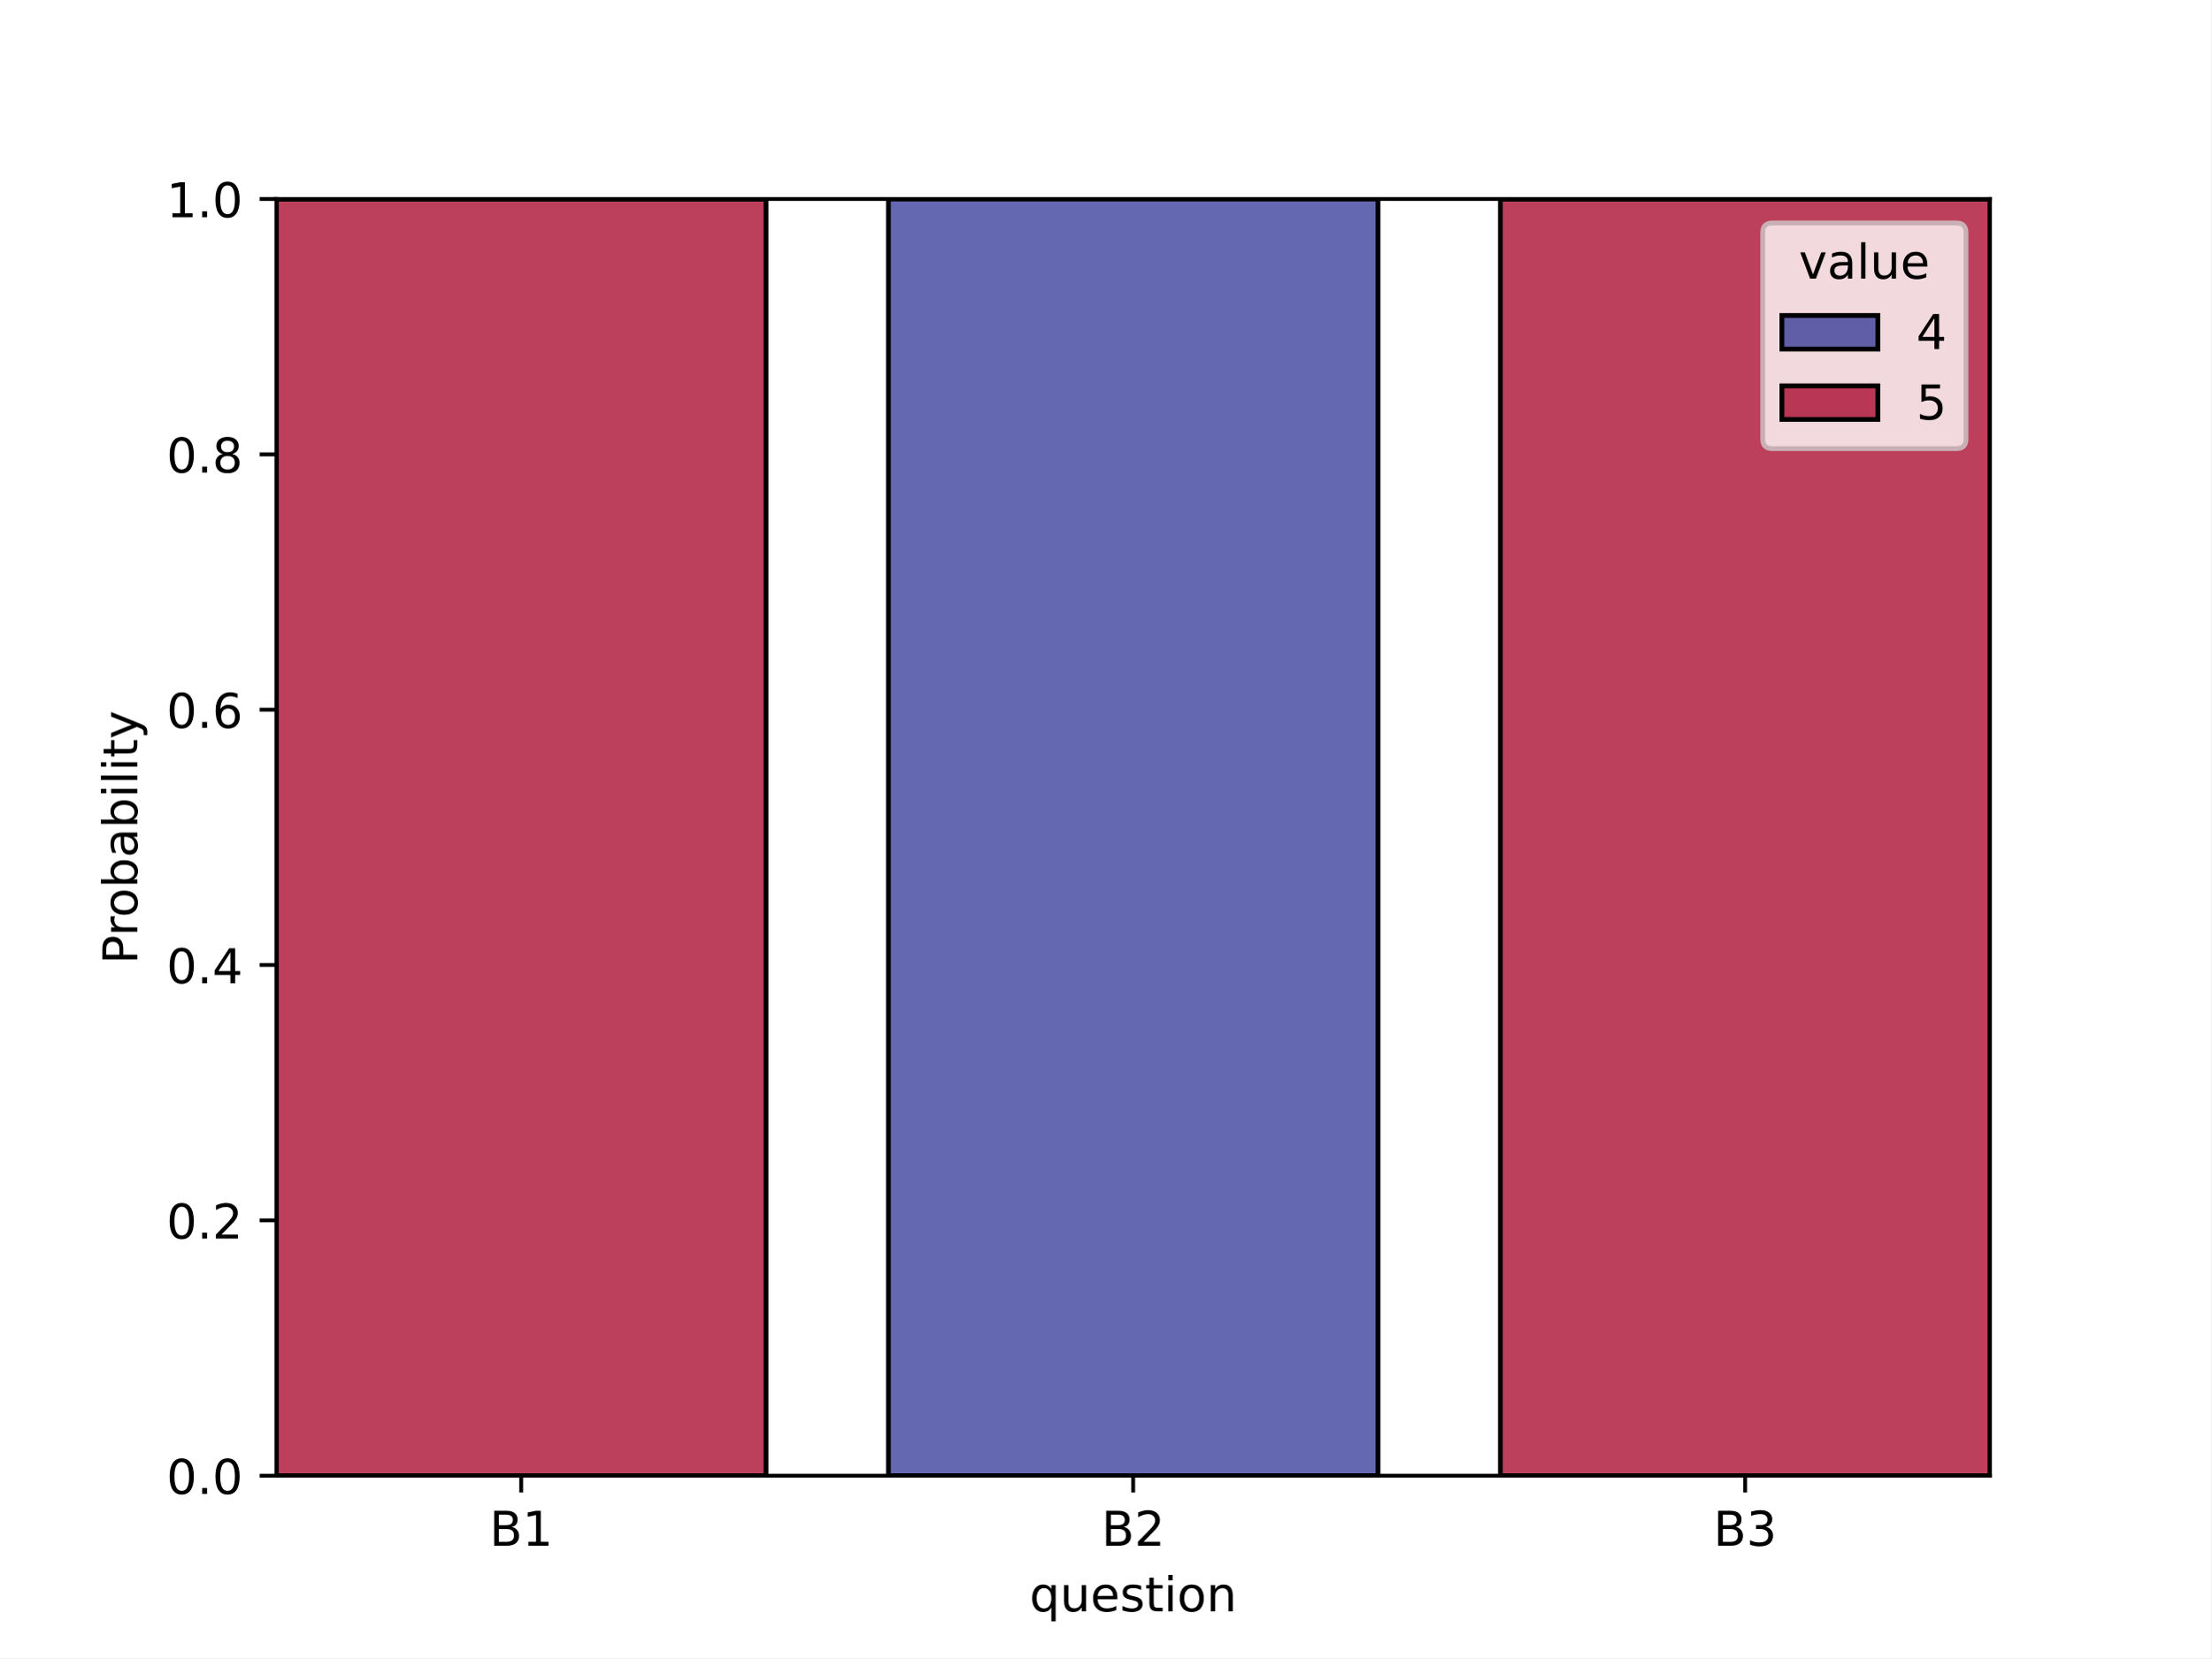
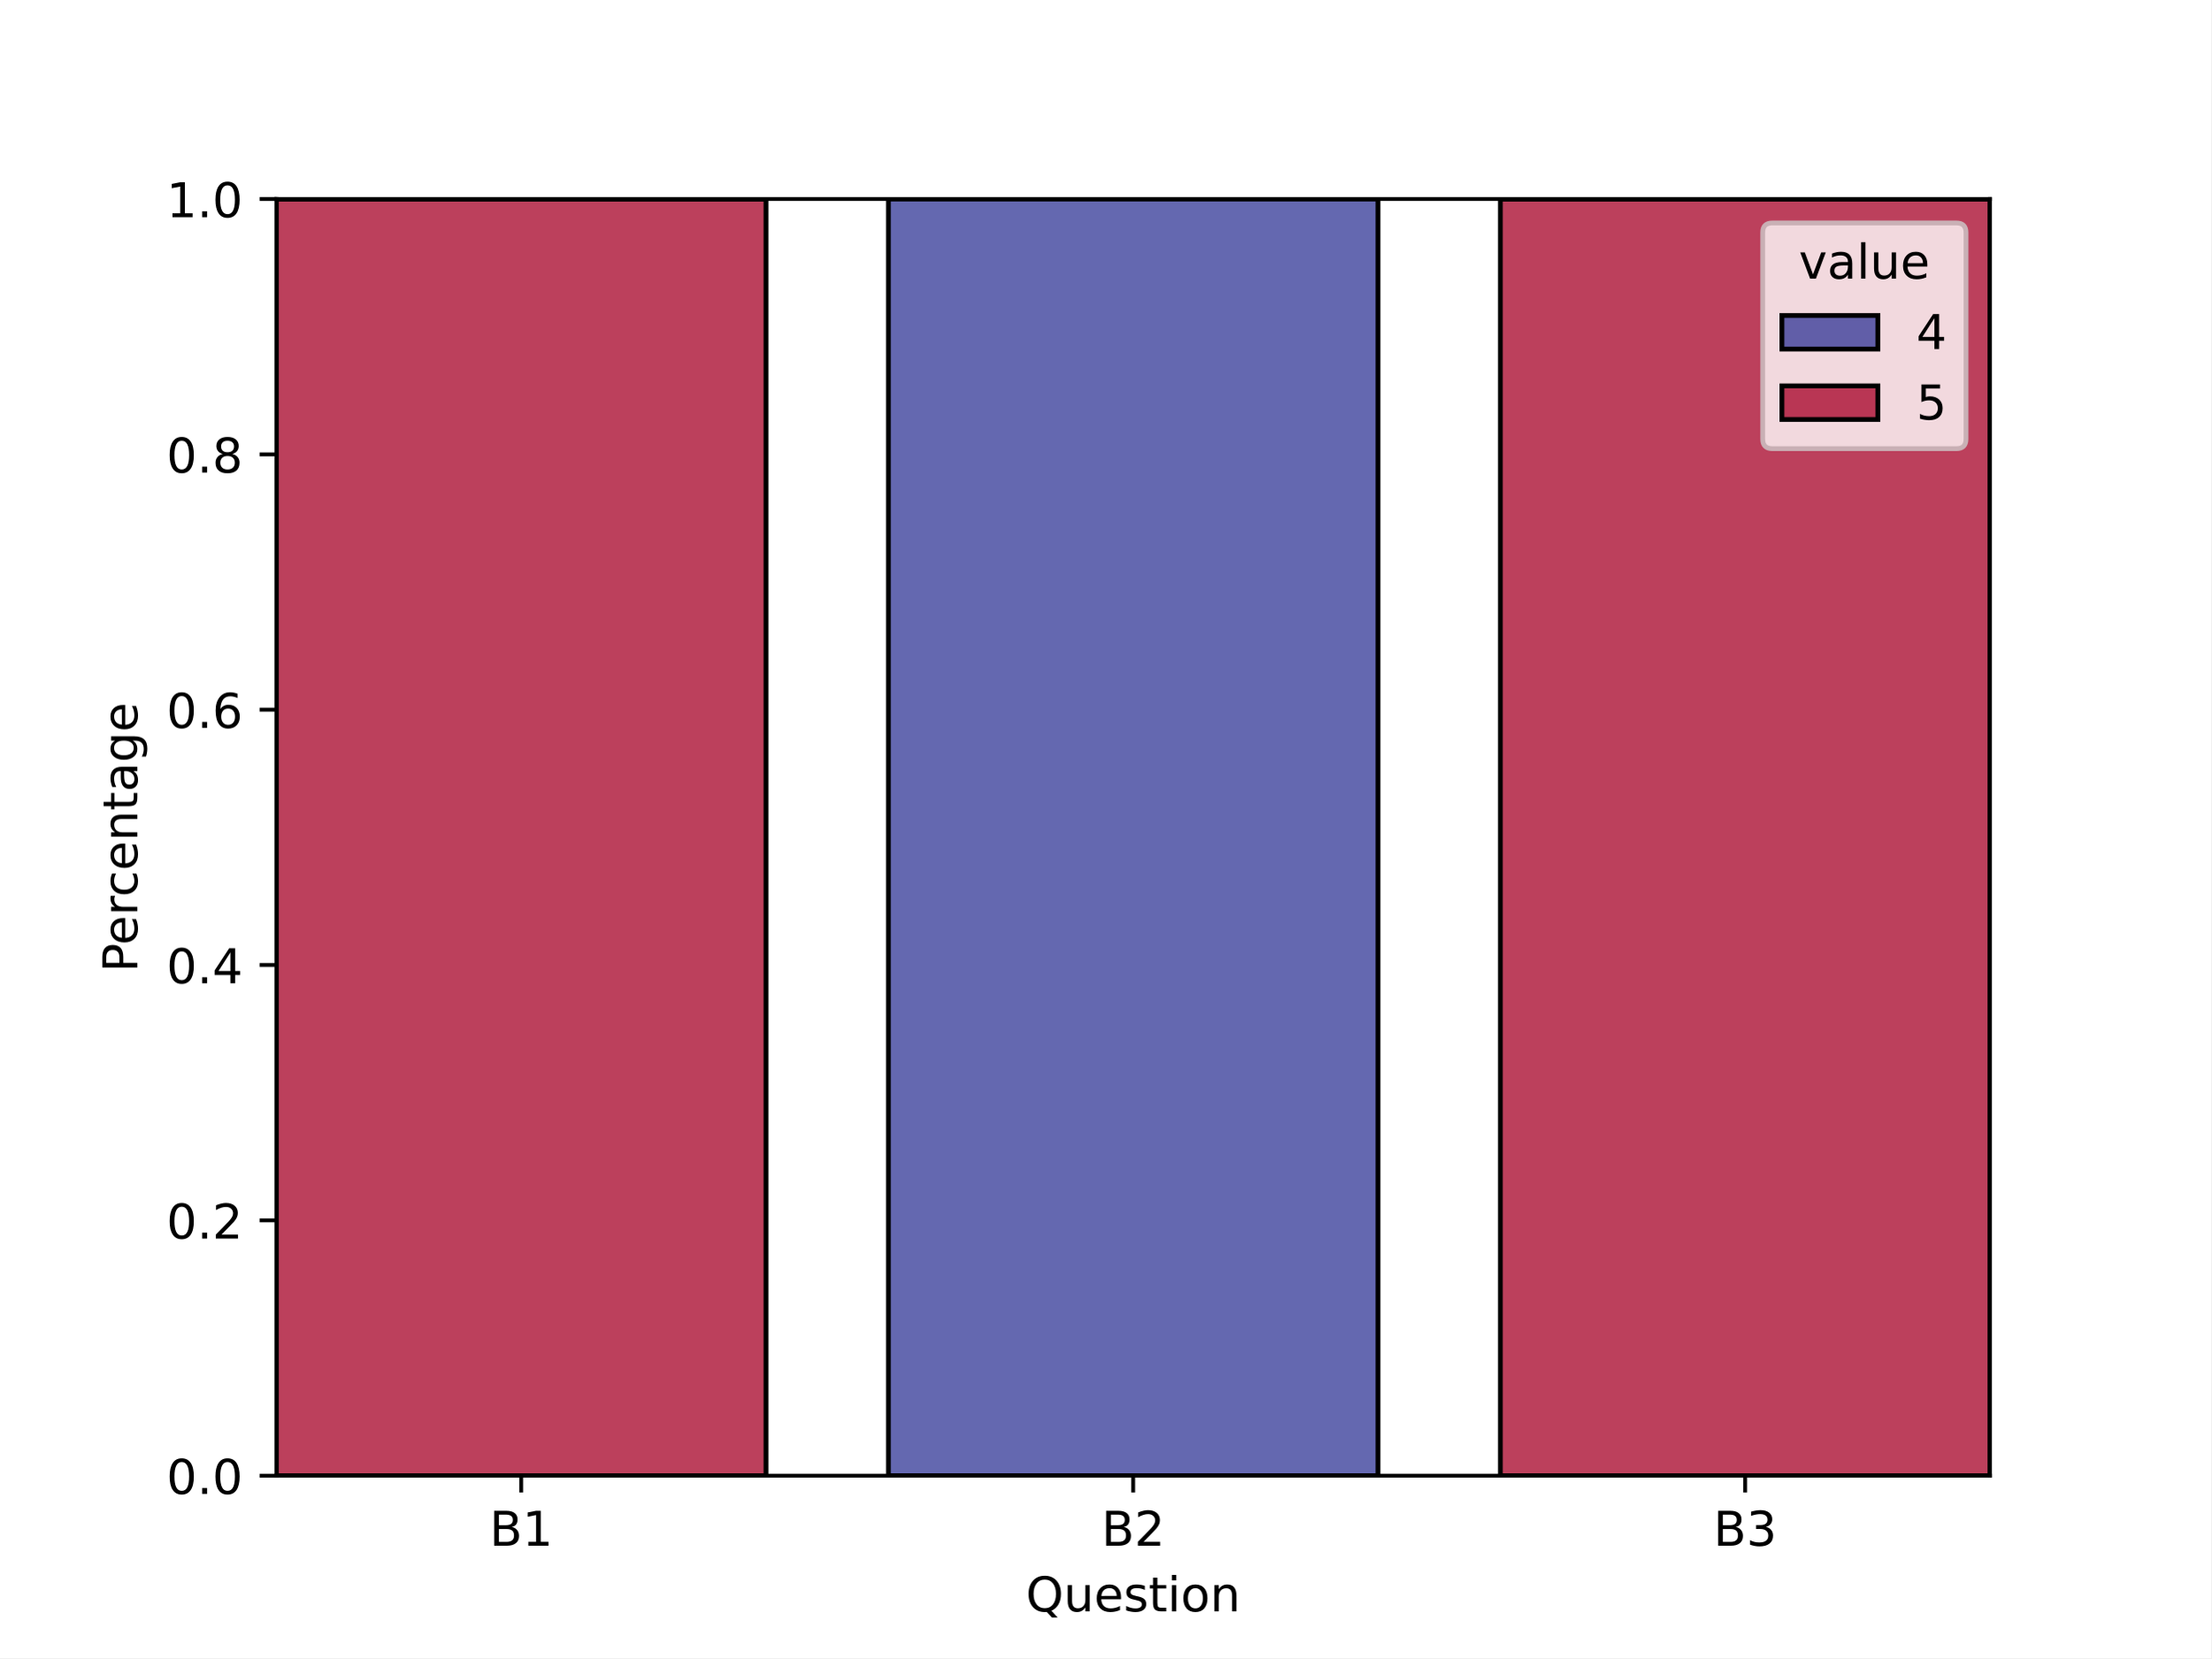
<svg xmlns="http://www.w3.org/2000/svg" xmlns:xlink="http://www.w3.org/1999/xlink" width="460.8pt" height="345.6pt" viewBox="0 0 460.8 345.6" version="1.1">
  <defs>
    <style type="text/css">*{stroke-linejoin: round; stroke-linecap: butt}</style>
  </defs>
  <g id="figure_1">
    <g id="patch_1">
      <path d="M 0 345.6  L 460.8 345.6  L 460.8 0  L 0 0  z " style="fill: #ffffff" />
    </g>
    <g id="axes_1">
      <g id="patch_2">
        <path d="M 57.6 307.584  L 414.72 307.584  L 414.72 41.472  L 57.6 41.472  z " style="fill: #ffffff" />
      </g>
      <g id="patch_3">
-         <path d="M 57.6 307.584  L 159.634 307.584  L 159.634 41.472  L 57.6 41.472  z " clip-path="url(#p07ee3f7ea7)" style="fill: #a50026; fill-opacity: 0.75; stroke: #000000; stroke-linejoin: miter" />
+         <path d="M 57.6 307.584  L 159.634 307.584  L 159.634 41.472  L 57.6 41.472  z " clip-path="url(#p3a201f390d)" style="fill: #a50026; fill-opacity: 0.75; stroke: #000000; stroke-linejoin: miter" />
      </g>
      <g id="patch_4">
-         <path d="M 185.143 307.584  L 287.177 307.584  L 287.177 307.584  L 185.143 307.584  z " clip-path="url(#p07ee3f7ea7)" style="fill: #a50026; fill-opacity: 0.75; stroke: #000000; stroke-linejoin: miter" />
+         <path d="M 185.143 307.584  L 287.177 307.584  L 287.177 307.584  L 185.143 307.584  z " clip-path="url(#p3a201f390d)" style="fill: #a50026; fill-opacity: 0.75; stroke: #000000; stroke-linejoin: miter" />
      </g>
      <g id="patch_5">
-         <path d="M 312.686 307.584  L 414.72 307.584  L 414.72 41.472  L 312.686 41.472  z " clip-path="url(#p07ee3f7ea7)" style="fill: #a50026; fill-opacity: 0.75; stroke: #000000; stroke-linejoin: miter" />
+         <path d="M 312.686 307.584  L 414.72 307.584  L 414.72 41.472  L 312.686 41.472  z " clip-path="url(#p3a201f390d)" style="fill: #a50026; fill-opacity: 0.75; stroke: #000000; stroke-linejoin: miter" />
      </g>
      <g id="patch_6">
-         <path d="M 57.6 41.472  L 159.634 41.472  L 159.634 41.472  L 57.6 41.472  z " clip-path="url(#p07ee3f7ea7)" style="fill: #313695; fill-opacity: 0.75; stroke: #000000; stroke-linejoin: miter" />
+         <path d="M 57.6 41.472  L 159.634 41.472  L 159.634 41.472  L 57.6 41.472  z " clip-path="url(#p3a201f390d)" style="fill: #313695; fill-opacity: 0.75; stroke: #000000; stroke-linejoin: miter" />
      </g>
      <g id="patch_7">
-         <path d="M 185.143 307.584  L 287.177 307.584  L 287.177 41.472  L 185.143 41.472  z " clip-path="url(#p07ee3f7ea7)" style="fill: #313695; fill-opacity: 0.75; stroke: #000000; stroke-linejoin: miter" />
+         <path d="M 185.143 307.584  L 287.177 307.584  L 287.177 41.472  L 185.143 41.472  z " clip-path="url(#p3a201f390d)" style="fill: #313695; fill-opacity: 0.75; stroke: #000000; stroke-linejoin: miter" />
      </g>
      <g id="patch_8">
-         <path d="M 312.686 41.472  L 414.72 41.472  L 414.72 41.472  L 312.686 41.472  z " clip-path="url(#p07ee3f7ea7)" style="fill: #313695; fill-opacity: 0.75; stroke: #000000; stroke-linejoin: miter" />
+         <path d="M 312.686 41.472  L 414.72 41.472  L 414.72 41.472  L 312.686 41.472  z " clip-path="url(#p3a201f390d)" style="fill: #313695; fill-opacity: 0.75; stroke: #000000; stroke-linejoin: miter" />
      </g>
      <g id="matplotlib.axis_1">
        <g id="xtick_1">
          <g id="line2d_1">
            <defs>
-               <path id="m3eaf196cd4" d="M 0 0  L 0 3.5  " style="stroke: #000000; stroke-width: 0.8" />
-             </defs>
-             <g>
-               <use xlink:href="#m3eaf196cd4" x="108.617" y="307.584" style="stroke: #000000; stroke-width: 0.8" />
+               <path id="ma3e7c5f6c2" d="M 0 0  L 0 3.5  " style="stroke: #000000; stroke-width: 0.8" />
+             </defs>
+             <g>
+               <use xlink:href="#ma3e7c5f6c2" x="108.617" y="307.584" style="stroke: #000000; stroke-width: 0.8" />
            </g>
          </g>
          <g id="text_1">
            <g transform="translate(102.0054 322.1824) scale(0.1 -0.1)">
              <defs>
                <path id="DejaVuSans-42" d="M 1259 2228  L 1259 519  L 2272 519  Q 2781 519 3026 730  Q 3272 941 3272 1375  Q 3272 1813 3026 2020  Q 2781 2228 2272 2228  L 1259 2228  z M 1259 4147  L 1259 2741  L 2194 2741  Q 2656 2741 2882 2914  Q 3109 3088 3109 3444  Q 3109 3797 2882 3972  Q 2656 4147 2194 4147  L 1259 4147  z M 628 4666  L 2241 4666  Q 2963 4666 3353 4366  Q 3744 4066 3744 3513  Q 3744 3084 3544 2831  Q 3344 2578 2956 2516  Q 3422 2416 3680 2098  Q 3938 1781 3938 1306  Q 3938 681 3513 340  Q 3088 0 2303 0  L 628 0  L 628 4666  z " transform="scale(0.015625)" />
                <path id="DejaVuSans-31" d="M 794 531  L 1825 531  L 1825 4091  L 703 3866  L 703 4441  L 1819 4666  L 2450 4666  L 2450 531  L 3481 531  L 3481 0  L 794 0  L 794 531  z " transform="scale(0.015625)" />
              </defs>
              <use xlink:href="#DejaVuSans-42" />
              <use xlink:href="#DejaVuSans-31" x="68.604" />
            </g>
          </g>
        </g>
        <g id="xtick_2">
          <g id="line2d_2">
            <g>
-               <use xlink:href="#m3eaf196cd4" x="236.16" y="307.584" style="stroke: #000000; stroke-width: 0.8" />
+               <use xlink:href="#ma3e7c5f6c2" x="236.16" y="307.584" style="stroke: #000000; stroke-width: 0.8" />
            </g>
          </g>
          <g id="text_2">
            <g transform="translate(229.5483 322.1824) scale(0.1 -0.1)">
              <defs>
                <path id="DejaVuSans-32" d="M 1228 531  L 3431 531  L 3431 0  L 469 0  L 469 531  Q 828 903 1448 1529  Q 2069 2156 2228 2338  Q 2531 2678 2651 2914  Q 2772 3150 2772 3378  Q 2772 3750 2511 3984  Q 2250 4219 1831 4219  Q 1534 4219 1204 4116  Q 875 4013 500 3803  L 500 4441  Q 881 4594 1212 4672  Q 1544 4750 1819 4750  Q 2544 4750 2975 4387  Q 3406 4025 3406 3419  Q 3406 3131 3298 2873  Q 3191 2616 2906 2266  Q 2828 2175 2409 1742  Q 1991 1309 1228 531  z " transform="scale(0.015625)" />
              </defs>
              <use xlink:href="#DejaVuSans-42" />
              <use xlink:href="#DejaVuSans-32" x="68.604" />
            </g>
          </g>
        </g>
        <g id="xtick_3">
          <g id="line2d_3">
            <g>
-               <use xlink:href="#m3eaf196cd4" x="363.703" y="307.584" style="stroke: #000000; stroke-width: 0.8" />
+               <use xlink:href="#ma3e7c5f6c2" x="363.703" y="307.584" style="stroke: #000000; stroke-width: 0.8" />
            </g>
          </g>
          <g id="text_3">
            <g transform="translate(357.0911 322.1824) scale(0.1 -0.1)">
              <defs>
                <path id="DejaVuSans-33" d="M 2597 2516  Q 3050 2419 3304 2112  Q 3559 1806 3559 1356  Q 3559 666 3084 287  Q 2609 -91 1734 -91  Q 1441 -91 1130 -33  Q 819 25 488 141  L 488 750  Q 750 597 1062 519  Q 1375 441 1716 441  Q 2309 441 2620 675  Q 2931 909 2931 1356  Q 2931 1769 2642 2001  Q 2353 2234 1838 2234  L 1294 2234  L 1294 2753  L 1863 2753  Q 2328 2753 2575 2939  Q 2822 3125 2822 3475  Q 2822 3834 2567 4026  Q 2313 4219 1838 4219  Q 1578 4219 1281 4162  Q 984 4106 628 3988  L 628 4550  Q 988 4650 1302 4700  Q 1616 4750 1894 4750  Q 2613 4750 3031 4423  Q 3450 4097 3450 3541  Q 3450 3153 3228 2886  Q 3006 2619 2597 2516  z " transform="scale(0.015625)" />
              </defs>
              <use xlink:href="#DejaVuSans-42" />
              <use xlink:href="#DejaVuSans-33" x="68.604" />
            </g>
          </g>
        </g>
        <g id="text_4">
-           <g transform="translate(214.5584 335.8606) scale(0.1 -0.1)">
-             <defs>
-               <path id="DejaVuSans-71" d="M 947 1747  Q 947 1113 1208 752  Q 1469 391 1925 391  Q 2381 391 2643 752  Q 2906 1113 2906 1747  Q 2906 2381 2643 2742  Q 2381 3103 1925 3103  Q 1469 3103 1208 2742  Q 947 2381 947 1747  z M 2906 525  Q 2725 213 2448 61  Q 2172 -91 1784 -91  Q 1150 -91 751 415  Q 353 922 353 1747  Q 353 2572 751 3078  Q 1150 3584 1784 3584  Q 2172 3584 2448 3432  Q 2725 3281 2906 2969  L 2906 3500  L 3481 3500  L 3481 -1331  L 2906 -1331  L 2906 525  z " transform="scale(0.015625)" />
+           <g transform="translate(213.7967 335.8606) scale(0.1 -0.1)">
+             <defs>
+               <path id="DejaVuSans-51" d="M 2522 4238  Q 1834 4238 1429 3725  Q 1025 3213 1025 2328  Q 1025 1447 1429 934  Q 1834 422 2522 422  Q 3209 422 3611 934  Q 4013 1447 4013 2328  Q 4013 3213 3611 3725  Q 3209 4238 2522 4238  z M 3406 84  L 4238 -825  L 3475 -825  L 2784 -78  Q 2681 -84 2626 -87  Q 2572 -91 2522 -91  Q 1538 -91 948 567  Q 359 1225 359 2328  Q 359 3434 948 4092  Q 1538 4750 2522 4750  Q 3503 4750 4090 4092  Q 4678 3434 4678 2328  Q 4678 1516 4351 937  Q 4025 359 3406 84  z " transform="scale(0.015625)" />
              <path id="DejaVuSans-75" d="M 544 1381  L 544 3500  L 1119 3500  L 1119 1403  Q 1119 906 1312 657  Q 1506 409 1894 409  Q 2359 409 2629 706  Q 2900 1003 2900 1516  L 2900 3500  L 3475 3500  L 3475 0  L 2900 0  L 2900 538  Q 2691 219 2414 64  Q 2138 -91 1772 -91  Q 1169 -91 856 284  Q 544 659 544 1381  z M 1991 3584  L 1991 3584  z " transform="scale(0.015625)" />
              <path id="DejaVuSans-65" d="M 3597 1894  L 3597 1613  L 953 1613  Q 991 1019 1311 708  Q 1631 397 2203 397  Q 2534 397 2845 478  Q 3156 559 3463 722  L 3463 178  Q 3153 47 2828 -22  Q 2503 -91 2169 -91  Q 1331 -91 842 396  Q 353 884 353 1716  Q 353 2575 817 3079  Q 1281 3584 2069 3584  Q 2775 3584 3186 3129  Q 3597 2675 3597 1894  z M 3022 2063  Q 3016 2534 2758 2815  Q 2500 3097 2075 3097  Q 1594 3097 1305 2825  Q 1016 2553 972 2059  L 3022 2063  z " transform="scale(0.015625)" />
              <path id="DejaVuSans-73" d="M 2834 3397  L 2834 2853  Q 2591 2978 2328 3040  Q 2066 3103 1784 3103  Q 1356 3103 1142 2972  Q 928 2841 928 2578  Q 928 2378 1081 2264  Q 1234 2150 1697 2047  L 1894 2003  Q 2506 1872 2764 1633  Q 3022 1394 3022 966  Q 3022 478 2636 193  Q 2250 -91 1575 -91  Q 1294 -91 989 -36  Q 684 19 347 128  L 347 722  Q 666 556 975 473  Q 1284 391 1588 391  Q 1994 391 2212 530  Q 2431 669 2431 922  Q 2431 1156 2273 1281  Q 2116 1406 1581 1522  L 1381 1569  Q 847 1681 609 1914  Q 372 2147 372 2553  Q 372 3047 722 3315  Q 1072 3584 1716 3584  Q 2034 3584 2315 3537  Q 2597 3491 2834 3397  z " transform="scale(0.015625)" />
              <path id="DejaVuSans-74" d="M 1172 4494  L 1172 3500  L 2356 3500  L 2356 3053  L 1172 3053  L 1172 1153  Q 1172 725 1289 603  Q 1406 481 1766 481  L 2356 481  L 2356 0  L 1766 0  Q 1100 0 847 248  Q 594 497 594 1153  L 594 3053  L 172 3053  L 172 3500  L 594 3500  L 594 4494  L 1172 4494  z " transform="scale(0.015625)" />
              <path id="DejaVuSans-69" d="M 603 3500  L 1178 3500  L 1178 0  L 603 0  L 603 3500  z M 603 4863  L 1178 4863  L 1178 4134  L 603 4134  L 603 4863  z " transform="scale(0.015625)" />
              <path id="DejaVuSans-6f" d="M 1959 3097  Q 1497 3097 1228 2736  Q 959 2375 959 1747  Q 959 1119 1226 758  Q 1494 397 1959 397  Q 2419 397 2687 759  Q 2956 1122 2956 1747  Q 2956 2369 2687 2733  Q 2419 3097 1959 3097  z M 1959 3584  Q 2709 3584 3137 3096  Q 3566 2609 3566 1747  Q 3566 888 3137 398  Q 2709 -91 1959 -91  Q 1206 -91 779 398  Q 353 888 353 1747  Q 353 2609 779 3096  Q 1206 3584 1959 3584  z " transform="scale(0.015625)" />
              <path id="DejaVuSans-6e" d="M 3513 2113  L 3513 0  L 2938 0  L 2938 2094  Q 2938 2591 2744 2837  Q 2550 3084 2163 3084  Q 1697 3084 1428 2787  Q 1159 2491 1159 1978  L 1159 0  L 581 0  L 581 3500  L 1159 3500  L 1159 2956  Q 1366 3272 1645 3428  Q 1925 3584 2291 3584  Q 2894 3584 3203 3211  Q 3513 2838 3513 2113  z " transform="scale(0.015625)" />
            </defs>
-             <use xlink:href="#DejaVuSans-71" />
-             <use xlink:href="#DejaVuSans-75" x="63.477" />
-             <use xlink:href="#DejaVuSans-65" x="126.855" />
-             <use xlink:href="#DejaVuSans-73" x="188.379" />
-             <use xlink:href="#DejaVuSans-74" x="240.479" />
-             <use xlink:href="#DejaVuSans-69" x="279.688" />
-             <use xlink:href="#DejaVuSans-6f" x="307.471" />
-             <use xlink:href="#DejaVuSans-6e" x="368.652" />
+             <use xlink:href="#DejaVuSans-51" />
+             <use xlink:href="#DejaVuSans-75" x="78.711" />
+             <use xlink:href="#DejaVuSans-65" x="142.09" />
+             <use xlink:href="#DejaVuSans-73" x="203.613" />
+             <use xlink:href="#DejaVuSans-74" x="255.713" />
+             <use xlink:href="#DejaVuSans-69" x="294.922" />
+             <use xlink:href="#DejaVuSans-6f" x="322.705" />
+             <use xlink:href="#DejaVuSans-6e" x="383.887" />
          </g>
        </g>
      </g>
      <g id="matplotlib.axis_2">
        <g id="ytick_1">
          <g id="line2d_4">
            <defs>
-               <path id="mbee26f923a" d="M 0 0  L -3.5 0  " style="stroke: #000000; stroke-width: 0.8" />
-             </defs>
-             <g>
-               <use xlink:href="#mbee26f923a" x="57.6" y="307.584" style="stroke: #000000; stroke-width: 0.8" />
+               <path id="m426b67aa5b" d="M 0 0  L -3.5 0  " style="stroke: #000000; stroke-width: 0.8" />
+             </defs>
+             <g>
+               <use xlink:href="#m426b67aa5b" x="57.6" y="307.584" style="stroke: #000000; stroke-width: 0.8" />
            </g>
          </g>
          <g id="text_5">
            <g transform="translate(34.69687 311.3832) scale(0.1 -0.1)">
              <defs>
                <path id="DejaVuSans-30" d="M 2034 4250  Q 1547 4250 1301 3770  Q 1056 3291 1056 2328  Q 1056 1369 1301 889  Q 1547 409 2034 409  Q 2525 409 2770 889  Q 3016 1369 3016 2328  Q 3016 3291 2770 3770  Q 2525 4250 2034 4250  z M 2034 4750  Q 2819 4750 3233 4129  Q 3647 3509 3647 2328  Q 3647 1150 3233 529  Q 2819 -91 2034 -91  Q 1250 -91 836 529  Q 422 1150 422 2328  Q 422 3509 836 4129  Q 1250 4750 2034 4750  z " transform="scale(0.015625)" />
                <path id="DejaVuSans-2e" d="M 684 794  L 1344 794  L 1344 0  L 684 0  L 684 794  z " transform="scale(0.015625)" />
              </defs>
              <use xlink:href="#DejaVuSans-30" />
              <use xlink:href="#DejaVuSans-2e" x="63.623" />
              <use xlink:href="#DejaVuSans-30" x="95.41" />
            </g>
          </g>
        </g>
        <g id="ytick_2">
          <g id="line2d_5">
            <g>
-               <use xlink:href="#mbee26f923a" x="57.6" y="254.362" style="stroke: #000000; stroke-width: 0.8" />
+               <use xlink:href="#m426b67aa5b" x="57.6" y="254.362" style="stroke: #000000; stroke-width: 0.8" />
            </g>
          </g>
          <g id="text_6">
            <g transform="translate(34.69687 258.1608) scale(0.1 -0.1)">
              <use xlink:href="#DejaVuSans-30" />
              <use xlink:href="#DejaVuSans-2e" x="63.623" />
              <use xlink:href="#DejaVuSans-32" x="95.41" />
            </g>
          </g>
        </g>
        <g id="ytick_3">
          <g id="line2d_6">
            <g>
-               <use xlink:href="#mbee26f923a" x="57.6" y="201.139" style="stroke: #000000; stroke-width: 0.8" />
+               <use xlink:href="#m426b67aa5b" x="57.6" y="201.139" style="stroke: #000000; stroke-width: 0.8" />
            </g>
          </g>
          <g id="text_7">
            <g transform="translate(34.69687 204.9384) scale(0.1 -0.1)">
              <defs>
                <path id="DejaVuSans-34" d="M 2419 4116  L 825 1625  L 2419 1625  L 2419 4116  z M 2253 4666  L 3047 4666  L 3047 1625  L 3713 1625  L 3713 1100  L 3047 1100  L 3047 0  L 2419 0  L 2419 1100  L 313 1100  L 313 1709  L 2253 4666  z " transform="scale(0.015625)" />
              </defs>
              <use xlink:href="#DejaVuSans-30" />
              <use xlink:href="#DejaVuSans-2e" x="63.623" />
              <use xlink:href="#DejaVuSans-34" x="95.41" />
            </g>
          </g>
        </g>
        <g id="ytick_4">
          <g id="line2d_7">
            <g>
-               <use xlink:href="#mbee26f923a" x="57.6" y="147.917" style="stroke: #000000; stroke-width: 0.8" />
+               <use xlink:href="#m426b67aa5b" x="57.6" y="147.917" style="stroke: #000000; stroke-width: 0.8" />
            </g>
          </g>
          <g id="text_8">
            <g transform="translate(34.69687 151.716) scale(0.1 -0.1)">
              <defs>
                <path id="DejaVuSans-36" d="M 2113 2584  Q 1688 2584 1439 2293  Q 1191 2003 1191 1497  Q 1191 994 1439 701  Q 1688 409 2113 409  Q 2538 409 2786 701  Q 3034 994 3034 1497  Q 3034 2003 2786 2293  Q 2538 2584 2113 2584  z M 3366 4563  L 3366 3988  Q 3128 4100 2886 4159  Q 2644 4219 2406 4219  Q 1781 4219 1451 3797  Q 1122 3375 1075 2522  Q 1259 2794 1537 2939  Q 1816 3084 2150 3084  Q 2853 3084 3261 2657  Q 3669 2231 3669 1497  Q 3669 778 3244 343  Q 2819 -91 2113 -91  Q 1303 -91 875 529  Q 447 1150 447 2328  Q 447 3434 972 4092  Q 1497 4750 2381 4750  Q 2619 4750 2861 4703  Q 3103 4656 3366 4563  z " transform="scale(0.015625)" />
              </defs>
              <use xlink:href="#DejaVuSans-30" />
              <use xlink:href="#DejaVuSans-2e" x="63.623" />
              <use xlink:href="#DejaVuSans-36" x="95.41" />
            </g>
          </g>
        </g>
        <g id="ytick_5">
          <g id="line2d_8">
            <g>
-               <use xlink:href="#mbee26f923a" x="57.6" y="94.694" style="stroke: #000000; stroke-width: 0.8" />
+               <use xlink:href="#m426b67aa5b" x="57.6" y="94.694" style="stroke: #000000; stroke-width: 0.8" />
            </g>
          </g>
          <g id="text_9">
            <g transform="translate(34.69687 98.49362) scale(0.1 -0.1)">
              <defs>
                <path id="DejaVuSans-38" d="M 2034 2216  Q 1584 2216 1326 1975  Q 1069 1734 1069 1313  Q 1069 891 1326 650  Q 1584 409 2034 409  Q 2484 409 2743 651  Q 3003 894 3003 1313  Q 3003 1734 2745 1975  Q 2488 2216 2034 2216  z M 1403 2484  Q 997 2584 770 2862  Q 544 3141 544 3541  Q 544 4100 942 4425  Q 1341 4750 2034 4750  Q 2731 4750 3128 4425  Q 3525 4100 3525 3541  Q 3525 3141 3298 2862  Q 3072 2584 2669 2484  Q 3125 2378 3379 2068  Q 3634 1759 3634 1313  Q 3634 634 3220 271  Q 2806 -91 2034 -91  Q 1263 -91 848 271  Q 434 634 434 1313  Q 434 1759 690 2068  Q 947 2378 1403 2484  z M 1172 3481  Q 1172 3119 1398 2916  Q 1625 2713 2034 2713  Q 2441 2713 2670 2916  Q 2900 3119 2900 3481  Q 2900 3844 2670 4047  Q 2441 4250 2034 4250  Q 1625 4250 1398 4047  Q 1172 3844 1172 3481  z " transform="scale(0.015625)" />
              </defs>
              <use xlink:href="#DejaVuSans-30" />
              <use xlink:href="#DejaVuSans-2e" x="63.623" />
              <use xlink:href="#DejaVuSans-38" x="95.41" />
            </g>
          </g>
        </g>
        <g id="ytick_6">
          <g id="line2d_9">
            <g>
-               <use xlink:href="#mbee26f923a" x="57.6" y="41.472" style="stroke: #000000; stroke-width: 0.8" />
+               <use xlink:href="#m426b67aa5b" x="57.6" y="41.472" style="stroke: #000000; stroke-width: 0.8" />
            </g>
          </g>
          <g id="text_10">
            <g transform="translate(34.69687 45.27122) scale(0.1 -0.1)">
              <use xlink:href="#DejaVuSans-31" />
              <use xlink:href="#DejaVuSans-2e" x="63.623" />
              <use xlink:href="#DejaVuSans-30" x="95.41" />
            </g>
          </g>
        </g>
        <g id="text_11">
-           <g transform="translate(28.61719 200.9569) rotate(-90) scale(0.1 -0.1)">
+           <g transform="translate(28.61719 202.6507) rotate(-90) scale(0.1 -0.1)">
            <defs>
              <path id="DejaVuSans-50" d="M 1259 4147  L 1259 2394  L 2053 2394  Q 2494 2394 2734 2622  Q 2975 2850 2975 3272  Q 2975 3691 2734 3919  Q 2494 4147 2053 4147  L 1259 4147  z M 628 4666  L 2053 4666  Q 2838 4666 3239 4311  Q 3641 3956 3641 3272  Q 3641 2581 3239 2228  Q 2838 1875 2053 1875  L 1259 1875  L 1259 0  L 628 0  L 628 4666  z " transform="scale(0.015625)" />
              <path id="DejaVuSans-72" d="M 2631 2963  Q 2534 3019 2420 3045  Q 2306 3072 2169 3072  Q 1681 3072 1420 2755  Q 1159 2438 1159 1844  L 1159 0  L 581 0  L 581 3500  L 1159 3500  L 1159 2956  Q 1341 3275 1631 3429  Q 1922 3584 2338 3584  Q 2397 3584 2469 3576  Q 2541 3569 2628 3553  L 2631 2963  z " transform="scale(0.015625)" />
-               <path id="DejaVuSans-62" d="M 3116 1747  Q 3116 2381 2855 2742  Q 2594 3103 2138 3103  Q 1681 3103 1420 2742  Q 1159 2381 1159 1747  Q 1159 1113 1420 752  Q 1681 391 2138 391  Q 2594 391 2855 752  Q 3116 1113 3116 1747  z M 1159 2969  Q 1341 3281 1617 3432  Q 1894 3584 2278 3584  Q 2916 3584 3314 3078  Q 3713 2572 3713 1747  Q 3713 922 3314 415  Q 2916 -91 2278 -91  Q 1894 -91 1617 61  Q 1341 213 1159 525  L 1159 0  L 581 0  L 581 4863  L 1159 4863  L 1159 2969  z " transform="scale(0.015625)" />
+               <path id="DejaVuSans-63" d="M 3122 3366  L 3122 2828  Q 2878 2963 2633 3030  Q 2388 3097 2138 3097  Q 1578 3097 1268 2742  Q 959 2388 959 1747  Q 959 1106 1268 751  Q 1578 397 2138 397  Q 2388 397 2633 464  Q 2878 531 3122 666  L 3122 134  Q 2881 22 2623 -34  Q 2366 -91 2075 -91  Q 1284 -91 818 406  Q 353 903 353 1747  Q 353 2603 823 3093  Q 1294 3584 2113 3584  Q 2378 3584 2631 3529  Q 2884 3475 3122 3366  z " transform="scale(0.015625)" />
              <path id="DejaVuSans-61" d="M 2194 1759  Q 1497 1759 1228 1600  Q 959 1441 959 1056  Q 959 750 1161 570  Q 1363 391 1709 391  Q 2188 391 2477 730  Q 2766 1069 2766 1631  L 2766 1759  L 2194 1759  z M 3341 1997  L 3341 0  L 2766 0  L 2766 531  Q 2569 213 2275 61  Q 1981 -91 1556 -91  Q 1019 -91 701 211  Q 384 513 384 1019  Q 384 1609 779 1909  Q 1175 2209 1959 2209  L 2766 2209  L 2766 2266  Q 2766 2663 2505 2880  Q 2244 3097 1772 3097  Q 1472 3097 1187 3025  Q 903 2953 641 2809  L 641 3341  Q 956 3463 1253 3523  Q 1550 3584 1831 3584  Q 2591 3584 2966 3190  Q 3341 2797 3341 1997  z " transform="scale(0.015625)" />
-               <path id="DejaVuSans-6c" d="M 603 4863  L 1178 4863  L 1178 0  L 603 0  L 603 4863  z " transform="scale(0.015625)" />
-               <path id="DejaVuSans-79" d="M 2059 -325  Q 1816 -950 1584 -1140  Q 1353 -1331 966 -1331  L 506 -1331  L 506 -850  L 844 -850  Q 1081 -850 1212 -737  Q 1344 -625 1503 -206  L 1606 56  L 191 3500  L 800 3500  L 1894 763  L 2988 3500  L 3597 3500  L 2059 -325  z " transform="scale(0.015625)" />
+               <path id="DejaVuSans-67" d="M 2906 1791  Q 2906 2416 2648 2759  Q 2391 3103 1925 3103  Q 1463 3103 1205 2759  Q 947 2416 947 1791  Q 947 1169 1205 825  Q 1463 481 1925 481  Q 2391 481 2648 825  Q 2906 1169 2906 1791  z M 3481 434  Q 3481 -459 3084 -895  Q 2688 -1331 1869 -1331  Q 1566 -1331 1297 -1286  Q 1028 -1241 775 -1147  L 775 -588  Q 1028 -725 1275 -790  Q 1522 -856 1778 -856  Q 2344 -856 2625 -561  Q 2906 -266 2906 331  L 2906 616  Q 2728 306 2450 153  Q 2172 0 1784 0  Q 1141 0 747 490  Q 353 981 353 1791  Q 353 2603 747 3093  Q 1141 3584 1784 3584  Q 2172 3584 2450 3431  Q 2728 3278 2906 2969  L 2906 3500  L 3481 3500  L 3481 434  z " transform="scale(0.015625)" />
            </defs>
            <use xlink:href="#DejaVuSans-50" />
-             <use xlink:href="#DejaVuSans-72" x="58.553" />
-             <use xlink:href="#DejaVuSans-6f" x="97.416" />
-             <use xlink:href="#DejaVuSans-62" x="158.598" />
-             <use xlink:href="#DejaVuSans-61" x="222.074" />
-             <use xlink:href="#DejaVuSans-62" x="283.354" />
-             <use xlink:href="#DejaVuSans-69" x="346.83" />
-             <use xlink:href="#DejaVuSans-6c" x="374.613" />
-             <use xlink:href="#DejaVuSans-69" x="402.396" />
-             <use xlink:href="#DejaVuSans-74" x="430.18" />
-             <use xlink:href="#DejaVuSans-79" x="469.389" />
+             <use xlink:href="#DejaVuSans-65" x="56.678" />
+             <use xlink:href="#DejaVuSans-72" x="118.201" />
+             <use xlink:href="#DejaVuSans-63" x="157.064" />
+             <use xlink:href="#DejaVuSans-65" x="212.045" />
+             <use xlink:href="#DejaVuSans-6e" x="273.568" />
+             <use xlink:href="#DejaVuSans-74" x="336.947" />
+             <use xlink:href="#DejaVuSans-61" x="376.156" />
+             <use xlink:href="#DejaVuSans-67" x="437.436" />
+             <use xlink:href="#DejaVuSans-65" x="500.912" />
          </g>
        </g>
      </g>
      <g id="patch_9">
        <path d="M 57.6 307.584  L 57.6 41.472  " style="fill: none; stroke: #000000; stroke-width: 0.8; stroke-linejoin: miter; stroke-linecap: square" />
      </g>
      <g id="patch_10">
        <path d="M 414.72 307.584  L 414.72 41.472  " style="fill: none; stroke: #000000; stroke-width: 0.8; stroke-linejoin: miter; stroke-linecap: square" />
      </g>
      <g id="patch_11">
        <path d="M 57.6 307.584  L 414.72 307.584  " style="fill: none; stroke: #000000; stroke-width: 0.8; stroke-linejoin: miter; stroke-linecap: square" />
      </g>
      <g id="patch_12">
        <path d="M 57.6 41.472  L 414.72 41.472  " style="fill: none; stroke: #000000; stroke-width: 0.8; stroke-linejoin: miter; stroke-linecap: square" />
      </g>
      <g id="legend_1">
        <g id="patch_13">
          <path d="M 369.358 93.506  L 407.72 93.506  Q 409.72 93.506 409.72 91.506  L 409.72 48.472  Q 409.72 46.472 407.72 46.472  L 369.358 46.472  Q 367.358 46.472 367.358 48.472  L 367.358 91.506  Q 367.358 93.506 369.358 93.506  z " style="fill: #ffffff; opacity: 0.8; stroke: #cccccc; stroke-linejoin: miter" />
        </g>
        <g id="text_12">
          <g transform="translate(374.8809 58.07044) scale(0.1 -0.1)">
            <defs>
              <path id="DejaVuSans-76" d="M 191 3500  L 800 3500  L 1894 563  L 2988 3500  L 3597 3500  L 2284 0  L 1503 0  L 191 3500  z " transform="scale(0.015625)" />
+               <path id="DejaVuSans-6c" d="M 603 4863  L 1178 4863  L 1178 0  L 603 0  L 603 4863  z " transform="scale(0.015625)" />
            </defs>
            <use xlink:href="#DejaVuSans-76" />
            <use xlink:href="#DejaVuSans-61" x="59.18" />
            <use xlink:href="#DejaVuSans-6c" x="120.459" />
            <use xlink:href="#DejaVuSans-75" x="148.242" />
            <use xlink:href="#DejaVuSans-65" x="211.621" />
          </g>
        </g>
        <g id="patch_14">
          <path d="M 371.358 72.749  L 391.358 72.749  L 391.358 65.749  L 371.358 65.749  z " style="fill: #313695; fill-opacity: 0.75; stroke: #000000; stroke-linejoin: miter" />
        </g>
        <g id="text_13">
          <g transform="translate(399.3575 72.74856) scale(0.1 -0.1)">
            <use xlink:href="#DejaVuSans-34" />
          </g>
        </g>
        <g id="patch_15">
          <path d="M 371.358 87.427  L 391.358 87.427  L 391.358 80.427  L 371.358 80.427  z " style="fill: #a50026; fill-opacity: 0.75; stroke: #000000; stroke-linejoin: miter" />
        </g>
        <g id="text_14">
          <g transform="translate(399.3575 87.42669) scale(0.1 -0.1)">
            <defs>
              <path id="DejaVuSans-35" d="M 691 4666  L 3169 4666  L 3169 4134  L 1269 4134  L 1269 2991  Q 1406 3038 1543 3061  Q 1681 3084 1819 3084  Q 2600 3084 3056 2656  Q 3513 2228 3513 1497  Q 3513 744 3044 326  Q 2575 -91 1722 -91  Q 1428 -91 1123 -41  Q 819 9 494 109  L 494 744  Q 775 591 1075 516  Q 1375 441 1709 441  Q 2250 441 2565 725  Q 2881 1009 2881 1497  Q 2881 1984 2565 2268  Q 2250 2553 1709 2553  Q 1456 2553 1204 2497  Q 953 2441 691 2322  L 691 4666  z " transform="scale(0.015625)" />
            </defs>
            <use xlink:href="#DejaVuSans-35" />
          </g>
        </g>
      </g>
    </g>
  </g>
  <defs>
-     <clipPath id="p07ee3f7ea7">
+     <clipPath id="p3a201f390d">
      <rect x="57.6" y="41.472" width="357.12" height="266.112" />
    </clipPath>
  </defs>
</svg>
